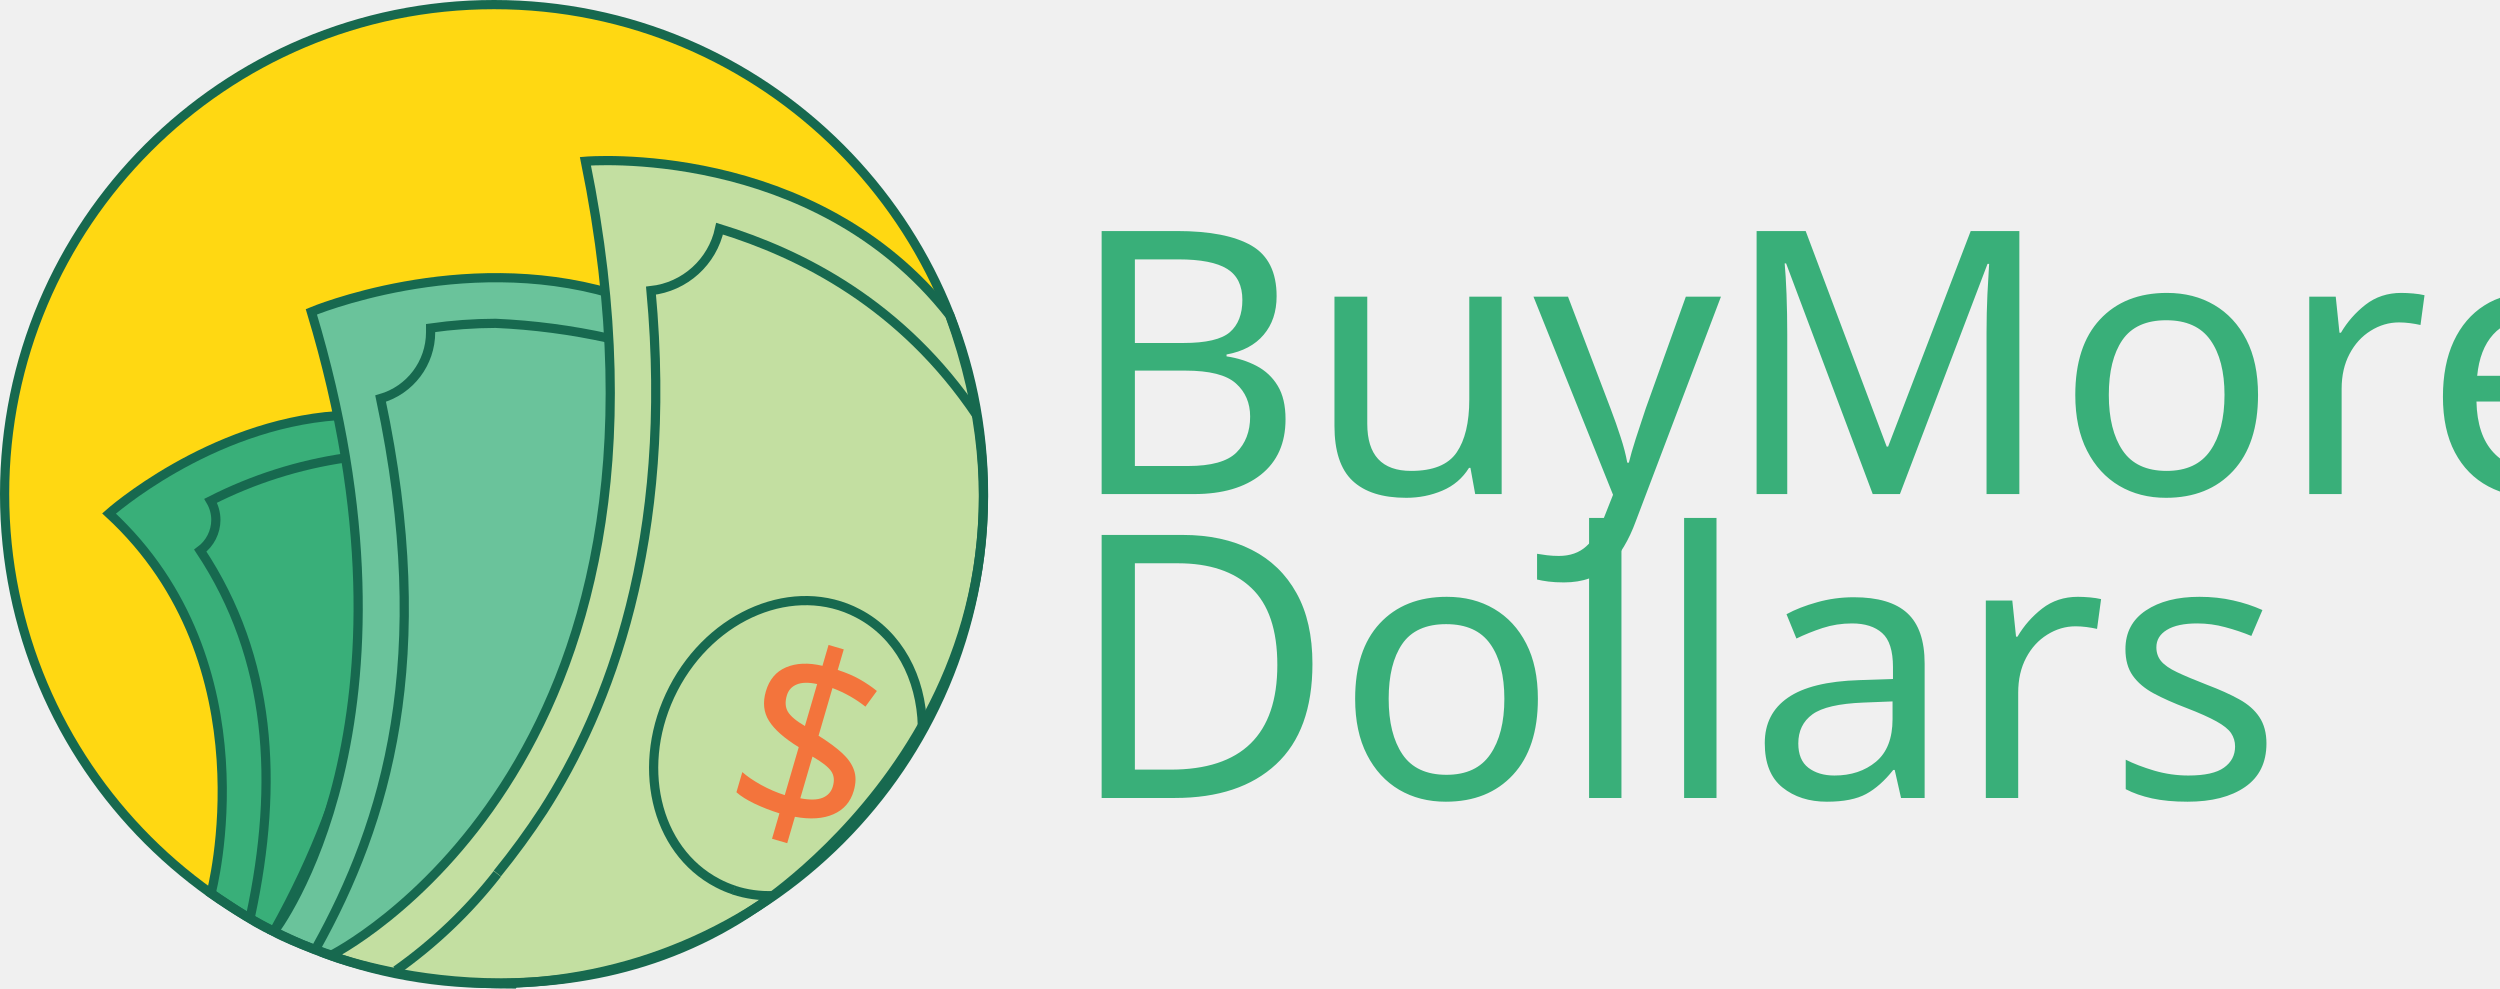
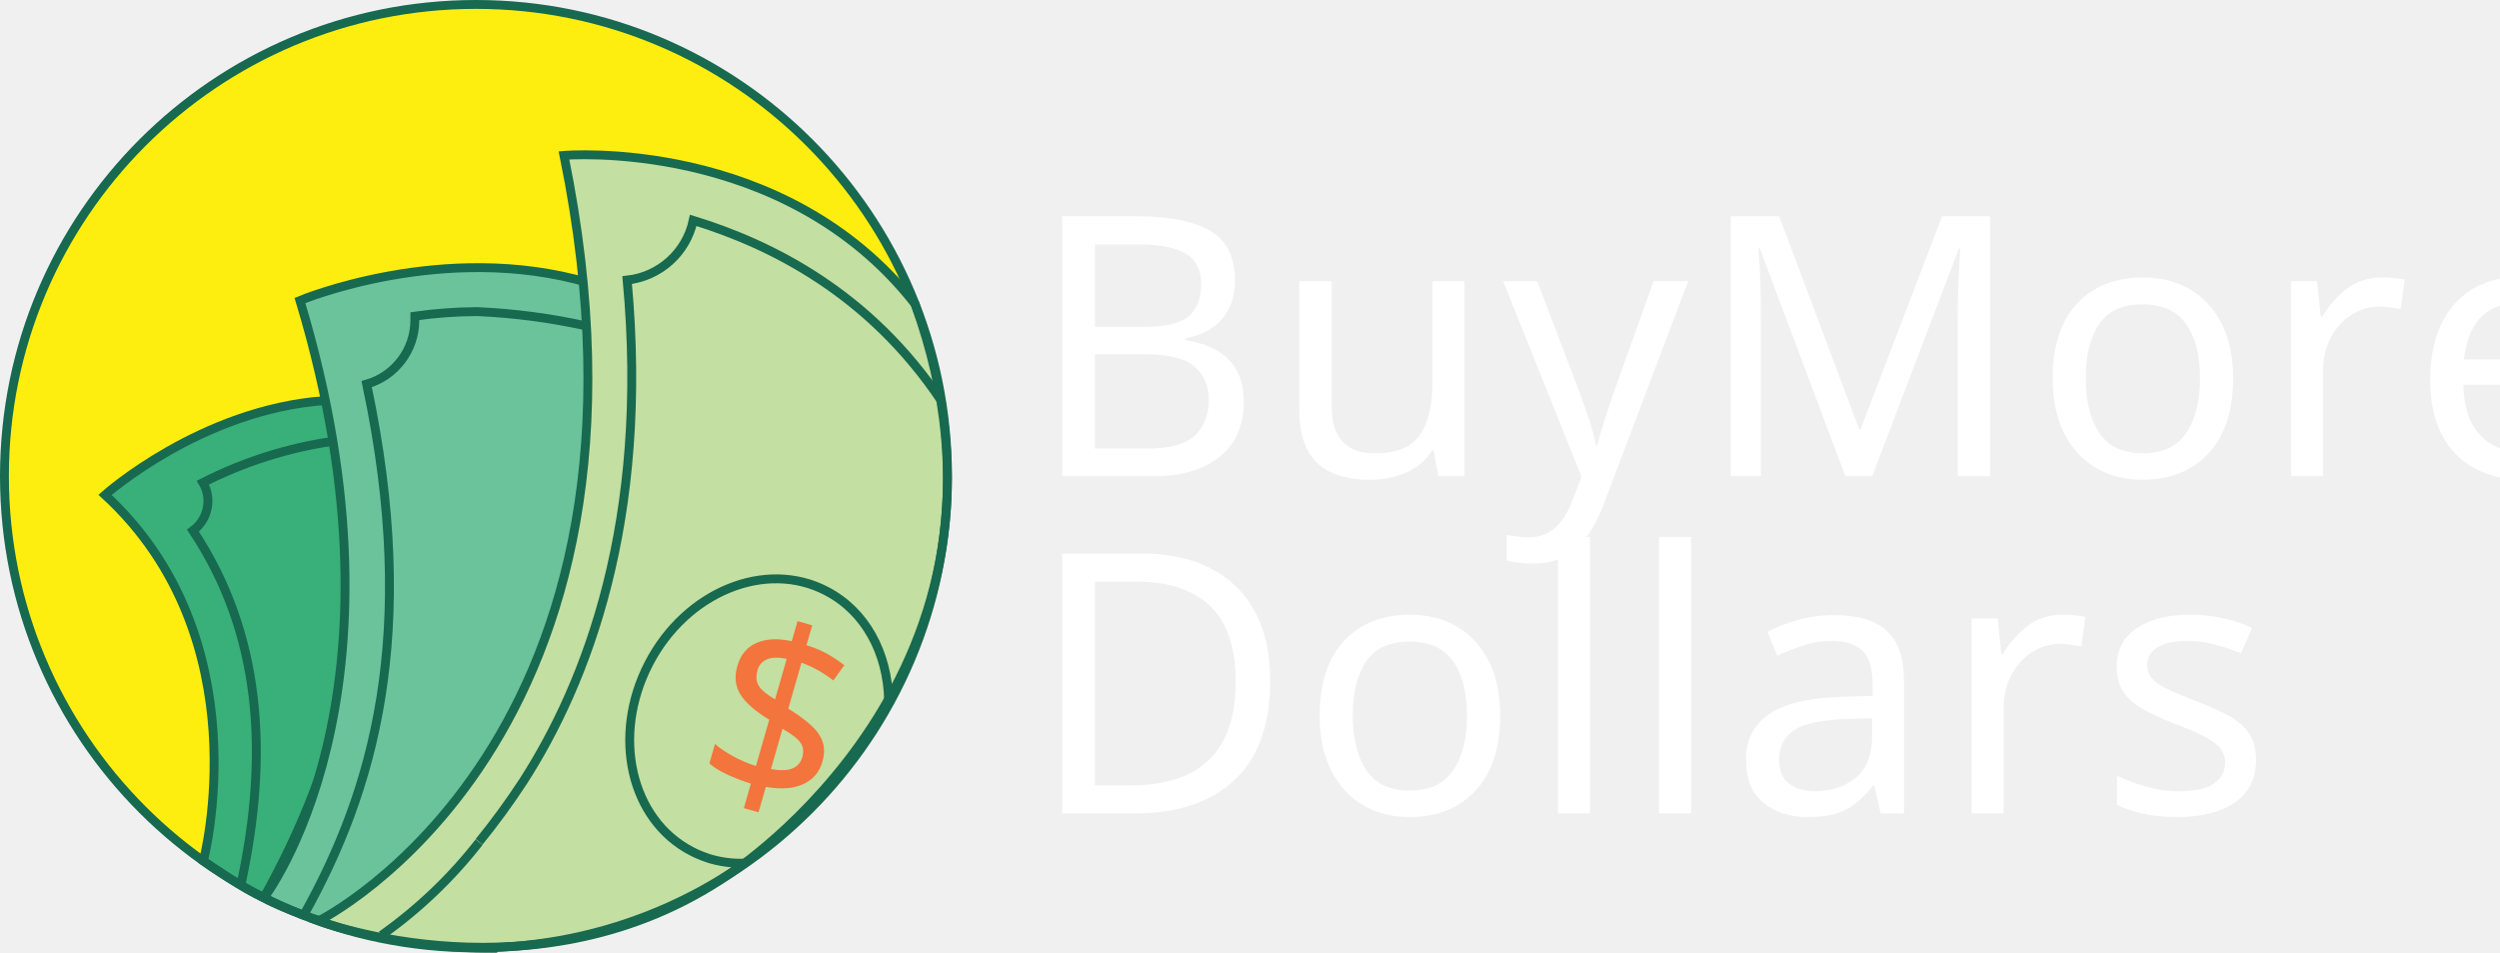
- <svg xmlns="http://www.w3.org/2000/svg" viewBox="0 0 271.47 107.3">
+ <svg xmlns="http://www.w3.org/2000/svg" viewBox="0 0 281.68 107.3">
  <defs>
-     <style>.cls-1{fill:#ffd812;}.cls-2,.cls-7{fill:#39af79;}.cls-2,.cls-3,.cls-4,.cls-5{stroke:#17694f;stroke-miterlimit:10;}.cls-3{fill:#6ac39b;}.cls-4{fill:#c3dfa1;}.cls-5{fill:none;}.cls-6{font-size:26.82px;fill:#f3743c;font-family:MyriadPro-Regular, Myriad Pro;}.cls-7{font-size:40px;font-family:Bauhaus93, "Bauhaus 93";}</style>
+     <style>.cls-1{fill:#fdee10;}.cls-2{fill:#39af79;}.cls-2,.cls-3,.cls-4,.cls-5{stroke:#17694f;stroke-miterlimit:10;}.cls-3{fill:#6ac39b;}.cls-4{fill:#c3dfa1;}.cls-5{fill:none;}.cls-6{font-size:26.82px;fill:#f3743c;font-family:MyriadPro-Regular, Myriad Pro;}.cls-7{font-size:41px;fill:#fff;font-family:Bauhaus93, "Bauhaus 93";letter-spacing:0.02em;}</style>
  </defs>
  <g id="Layer_2" data-name="Layer 2">
    <g id="Layer_1-2" data-name="Layer 1">
-       <g id="BuyMore_Dollars" data-name="BuyMore Dollars">
-         <circle class="cls-1" cx="53.65" cy="53.65" r="53.15" />
-         <path class="cls-2" d="M29.74,101.13c18.62-33.31,6.9-56,6.9-56-14,1-24.8,10.63-24.8,10.63C29.55,72.07,22.92,97,22.92,97S27.81,100.42,29.74,101.13Z" />
-         <path class="cls-3" d="M66.35,31.86c-16.36-4.78-32.54,2-32.54,2,13.46,44.64-4.07,67.32-4.07,67.32s10.44,5.67,26,5.67C55.77,106.8,79.05,51.88,66.35,31.86Z" />
-         <path class="cls-4" d="M103.14,34.25C88.37,15.38,63.57,17.51,63.57,17.51,77,83.41,35.91,103.76,35.91,103.76s24.82,9.41,46.23-5.24C82.14,98.52,118.13,75.62,103.14,34.25Z" />
-         <circle class="cls-5" cx="53.65" cy="53.65" r="53.15" />
-         <path class="cls-5" d="M43,105.38A52.28,52.28,0,0,0,54,94.89" />
-         <path class="cls-5" d="M106.09,45.14C98,33.06,87,27.55,78.14,24.83a8.57,8.57,0,0,1-7.45,6.73C73.22,58.77,66.07,77,59,88a81.15,81.15,0,0,1-5,6.85" />
-         <path class="cls-5" d="M84,97.25a12.29,12.29,0,0,1-4.34-.6" />
-         <path class="cls-5" d="M79.7,96.65a11.46,11.46,0,0,1-1.77-.75c-6.86-3.57-9-13-4.81-21.11S86.3,63,93.16,66.6c4.41,2.29,6.88,7,7,12.27" />
-         <path class="cls-5" d="M66.11,36.73a71.65,71.65,0,0,0-12.3-1.62,51.44,51.44,0,0,0-7.05.51c0,.16,0,.31,0,.46a7.5,7.5,0,0,1-5.43,7.2c6,28.33.6,46-7,59.66" />
-         <path class="cls-5" d="M37.53,49.72a47.39,47.39,0,0,0-14.66,4.66,4.08,4.08,0,0,1,.57,2.08,4.16,4.16,0,0,1-1.69,3.33C29.5,71.46,30.3,85,27.21,99.44" />
-         <text class="cls-6" transform="matrix(0.96, 0.28, -0.28, 0.96, 77.76, 87.68)">$</text>
-         <text class="cls-7" transform="translate(115.75 53.65)">BuyMore<tspan x="0" y="33">Dollars</tspan>
-         </text>
-       </g>
+       <circle class="cls-1" cx="53.65" cy="53.65" r="53.15" />
+       <path class="cls-2" d="M29.74,101.13c18.62-33.31,6.9-56,6.9-56-14,1-24.8,10.63-24.8,10.63C29.55,72.07,22.92,97,22.92,97S27.81,100.42,29.74,101.13Z" />
+       <path class="cls-3" d="M66.35,31.86c-16.36-4.78-32.54,2-32.54,2,13.46,44.64-4.07,67.32-4.07,67.32s10.44,5.67,26,5.67C55.77,106.8,79.05,51.88,66.35,31.86Z" />
+       <path class="cls-4" d="M103.14,34.25C88.37,15.38,63.57,17.51,63.57,17.51,77,83.41,35.91,103.76,35.91,103.76s24.82,9.41,46.23-5.24C82.14,98.52,118.13,75.62,103.14,34.25Z" />
+       <circle class="cls-5" cx="53.65" cy="53.65" r="53.15" />
+       <path class="cls-5" d="M43,105.38A52.28,52.28,0,0,0,54,94.89" />
+       <path class="cls-5" d="M106.09,45.14C98,33.06,87,27.55,78.14,24.83a8.57,8.57,0,0,1-7.45,6.73C73.22,58.77,66.07,77,59,88a81.15,81.15,0,0,1-5,6.85" />
+       <path class="cls-5" d="M84,97.25a12.29,12.29,0,0,1-4.34-.6" />
+       <path class="cls-5" d="M79.7,96.65a11.46,11.46,0,0,1-1.77-.75c-6.86-3.57-9-13-4.81-21.11S86.3,63,93.16,66.6c4.41,2.29,6.88,7,7,12.27" />
+       <path class="cls-5" d="M66.11,36.73a71.65,71.65,0,0,0-12.3-1.62,51.44,51.44,0,0,0-7.05.51c0,.16,0,.31,0,.46a7.5,7.5,0,0,1-5.43,7.2c6,28.33.6,46-7,59.66" />
+       <path class="cls-5" d="M37.53,49.72a47.39,47.39,0,0,0-14.66,4.66,4.08,4.08,0,0,1,.57,2.08,4.16,4.16,0,0,1-1.69,3.33C29.5,71.46,30.3,85,27.21,99.44" />
+       <text class="cls-6" transform="translate(77.76 87.68) rotate(16.02)">$</text>
+       <text class="cls-7" transform="translate(115.75 53.65)">BuyMore<tspan x="0" y="38">Dollars</tspan>
+       </text>
    </g>
  </g>
</svg>
